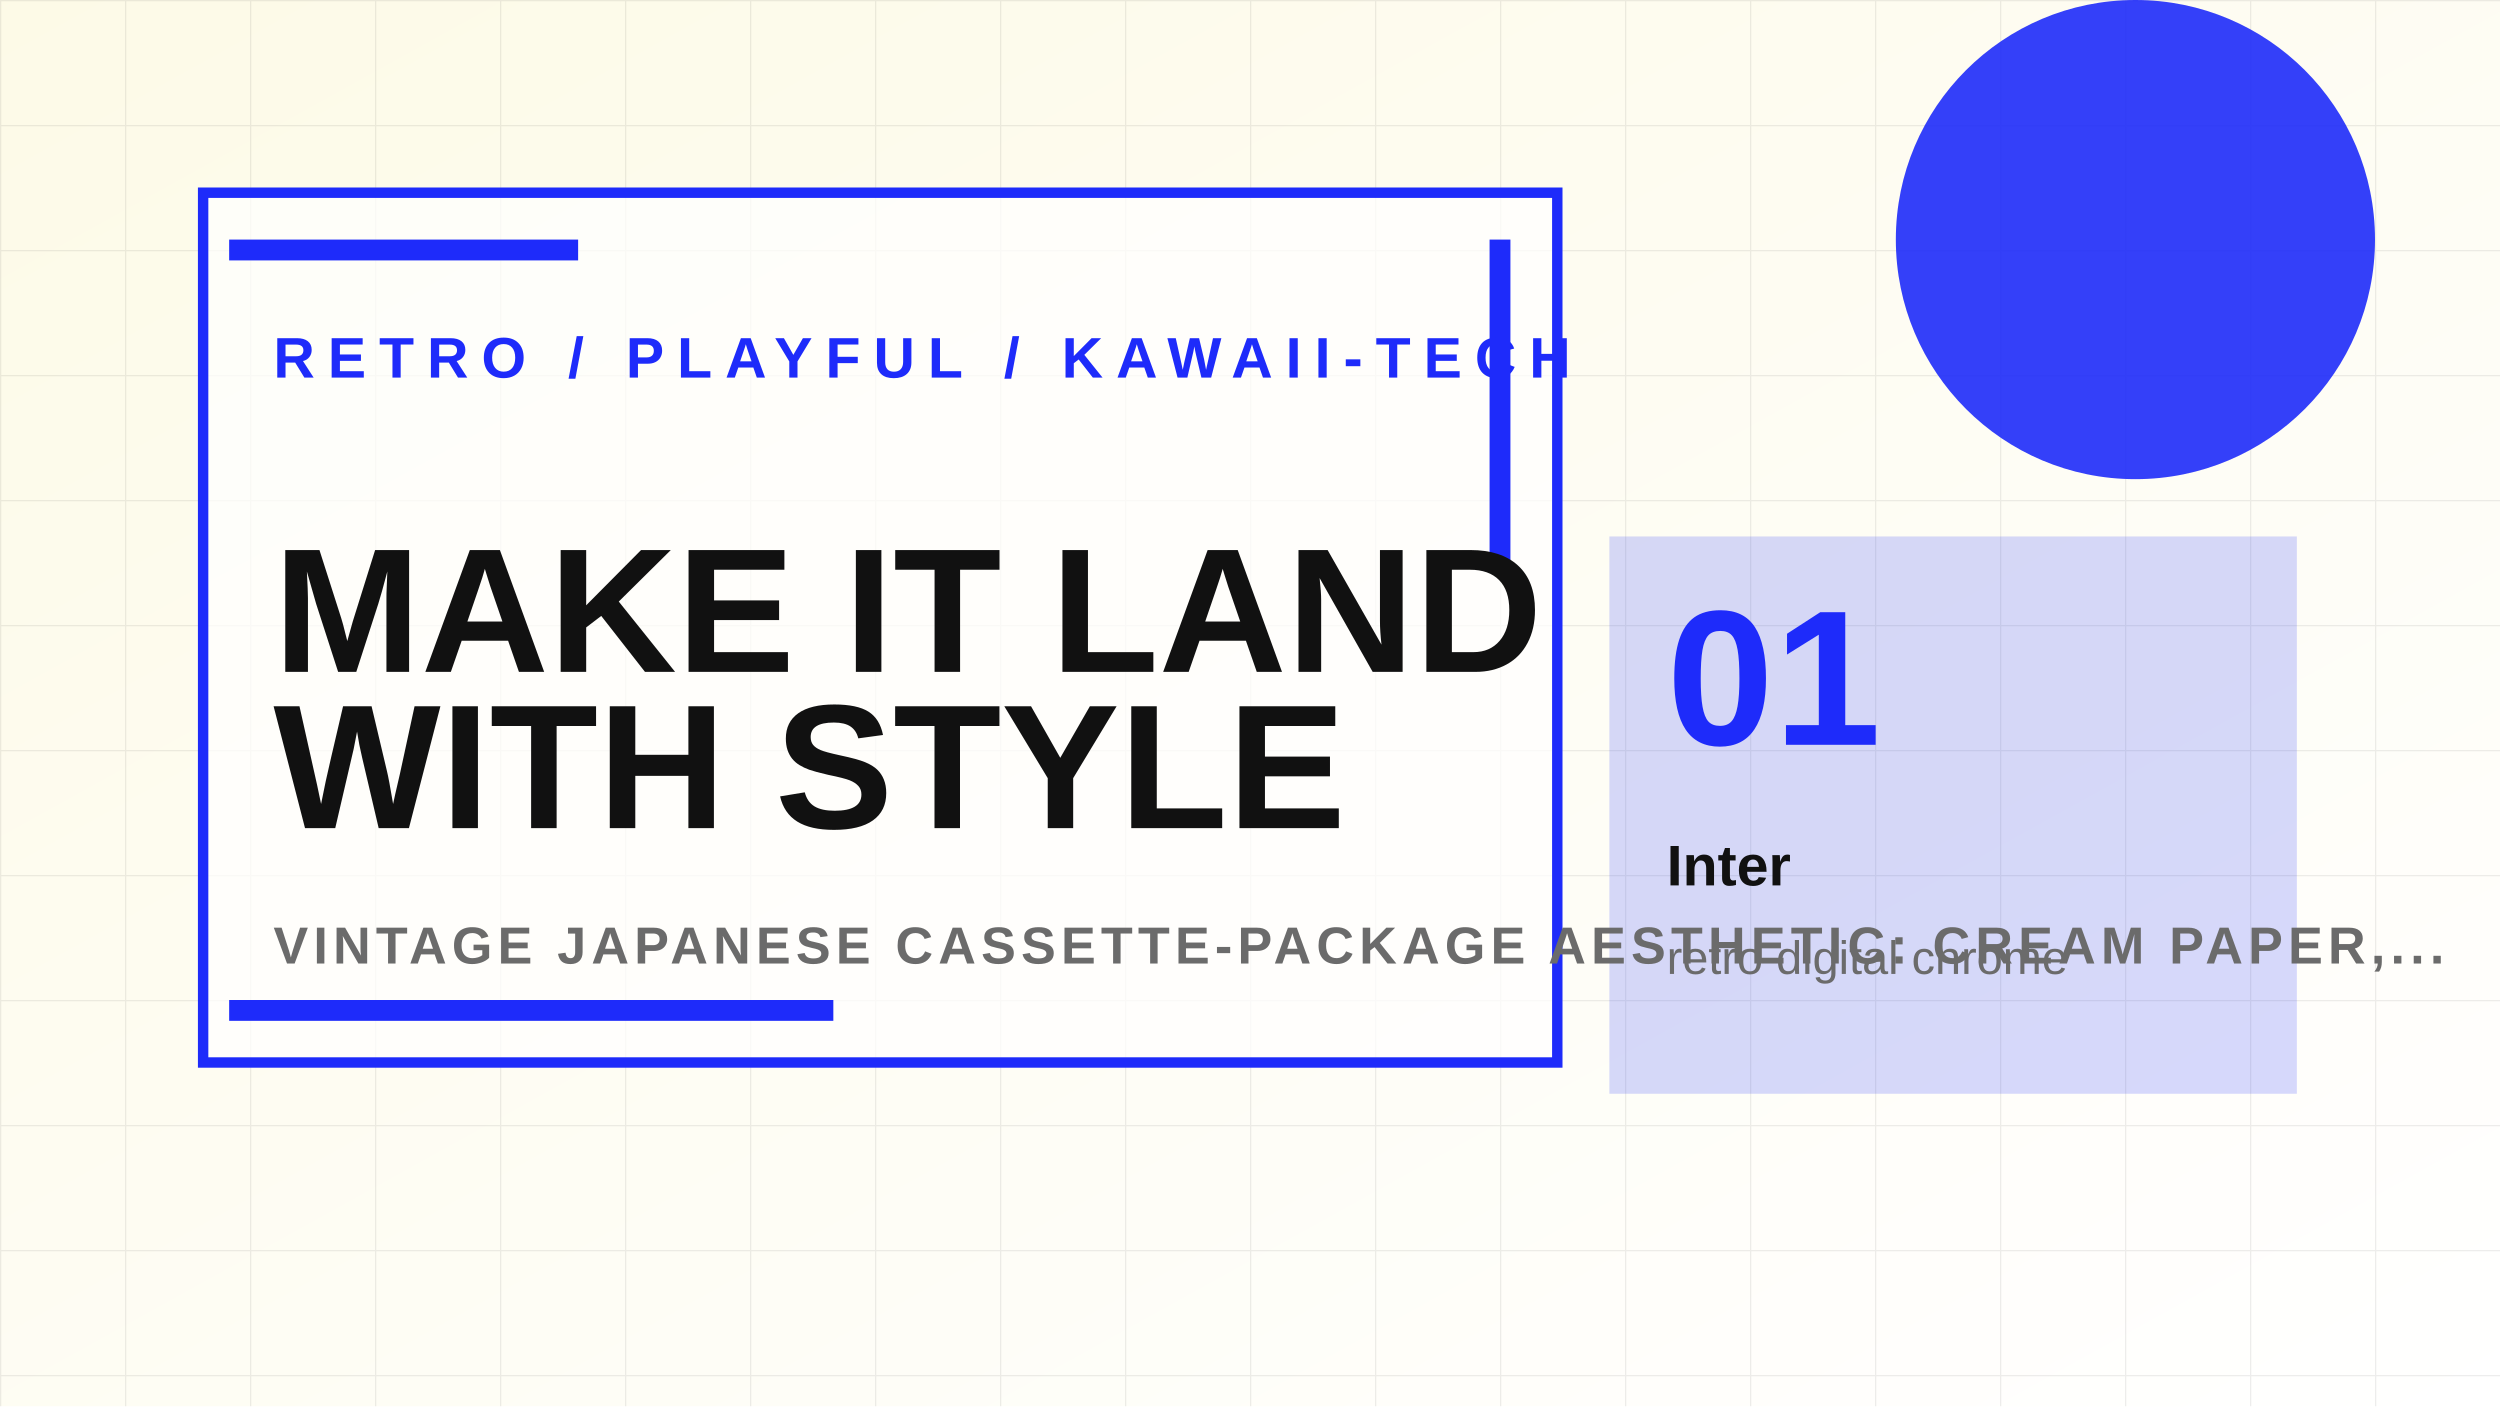
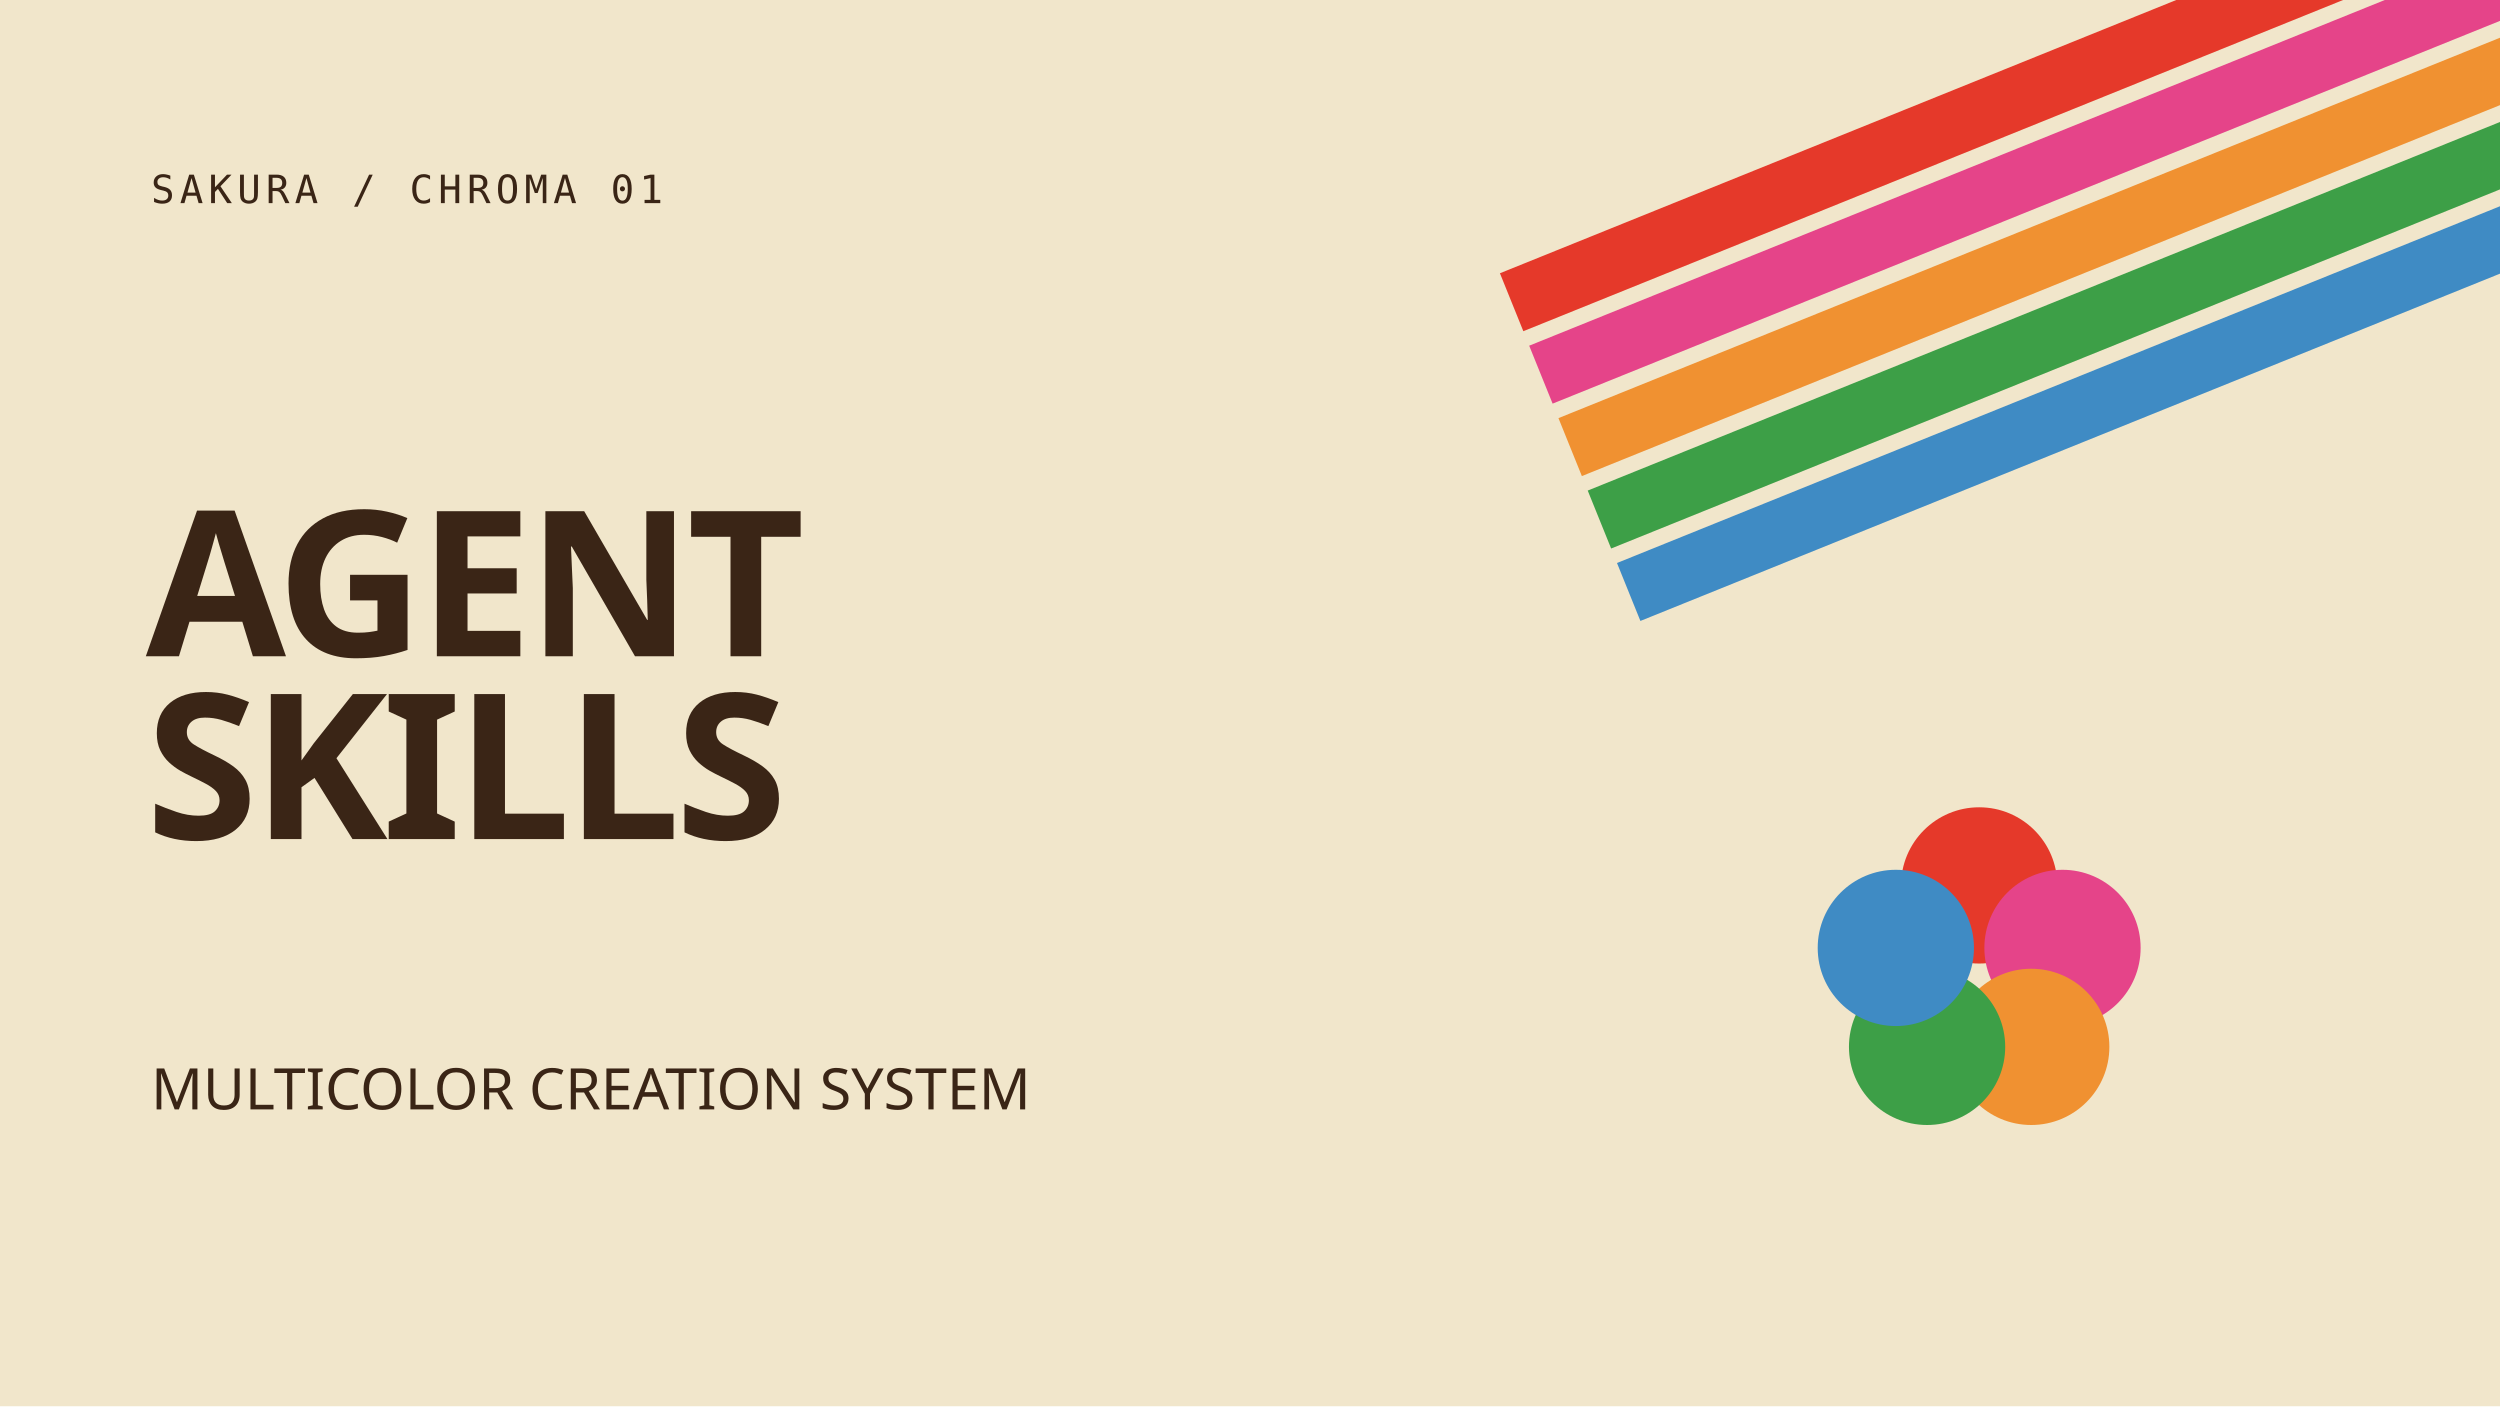
- <svg xmlns="http://www.w3.org/2000/svg" viewBox="0 0 960 540" role="img" aria-label="Sakura Chroma">
-   <defs>
-     <linearGradient id="bg" x1="0" y1="0" x2="1" y2="1">
-       <stop stop-color="#fdfae7" />
-       <stop offset="1" stop-color="#ffffff" />
-     </linearGradient>
-     <pattern id="grid" width="48" height="48" patternUnits="userSpaceOnUse">
-       <path d="M48 0H0V48" fill="none" stroke="#00000018" stroke-width="1" />
-     </pattern>
-   </defs>
-   <rect width="960" height="540" fill="url(#bg)" />
-   <rect width="960" height="540" fill="url(#grid)" opacity=".75" />
-   <circle cx="820" cy="92" r="92" fill="#1e2bfa" opacity=".9" />
-   <rect x="620" y="208" width="260" height="210" fill="#1e2bfa" opacity=".18" stroke="#1e2bfa" stroke-width="4" />
-   <rect x="78" y="74" width="520" height="334" fill="#ffffffb8" stroke="#1e2bfa" stroke-width="4" />
-   <path d="M92 96H218M92 388H316M576 96V214" stroke="#1e2bfa" stroke-width="8" stroke-linecap="square" />
-   <text x="105" y="145" fill="#1e2bfa" font-family="Arial, sans-serif" font-size="22" font-weight="700" letter-spacing="5">RETRO / PLAYFUL / KAWAII-TECH</text>
-   <text x="105" y="258" fill="#111111" font-family="Arial Black, Arial, sans-serif" font-size="68" font-weight="900">MAKE IT LAND</text>
-   <text x="105" y="318" fill="#111111" font-family="Arial Black, Arial, sans-serif" font-size="68" font-weight="900">WITH STYLE</text>
-   <text x="105" y="370" fill="#6b6b6b" font-family="Arial, sans-serif" font-size="20" font-weight="700" letter-spacing="2">VINTAGE JAPANESE CASSETTE-PACKAGE AESTHETIC: CREAM PAPER,...</text>
-   <text x="640" y="286" fill="#1e2bfa" font-family="Arial Black, Arial, sans-serif" font-size="74" font-weight="900">01</text>
-   <text x="640" y="340" fill="#111111" font-family="Arial, sans-serif" font-size="22" font-weight="700">Inter</text>
-   <text x="640" y="374" fill="#6b6b6b" font-family="Arial, sans-serif" font-size="18">retro digital chrome</text>
+ <svg xmlns="http://www.w3.org/2000/svg" viewBox="0 0 960 540" role="img" aria-label="Sakura Chroma title slide preview" data-template-slug="sakura-chroma" data-preview-family="sakura" data-contract-hash="dd36cca687e000a35ffc6184fd353c8d15e6647fa0117761124eb1b7a2b3efb5" data-display-font="Big Shoulders Display" data-body-font="Albert Sans">
+   <rect width="960" height="540" fill="#F1E6CB" />
+   <g transform="rotate(-22 760 160)">
+     <rect x="610" y="40" width="420" height="24" fill="#E5392A" />
+     <rect x="610" y="70" width="420" height="24" fill="#E54489" />
+     <rect x="610" y="100" width="420" height="24" fill="#F09131" />
+     <rect x="610" y="130" width="420" height="24" fill="#3D9F47" />
+     <rect x="610" y="160" width="420" height="24" fill="#3F8BC4" />
+   </g>
+   <text x="58" y="78" fill="#3A2516" font-family="JetBrains Mono,Noto Sans SC,monospace" font-size="15" letter-spacing="2">SAKURA / CHROMA 01</text>
+   <text x="56" y="252" fill="#3A2516" font-family="Big Shoulders Display,Noto Sans SC,sans-serif" font-size="78" font-weight="800" letter-spacing="-2">
+     <tspan x="56" dy="0">AGENT</tspan>
+     <tspan x="56" dy="70.2">SKILLS</tspan>
+   </text>
+   <g transform="translate(760 374)">
+     <circle cx="0" cy="-34" r="30" fill="#E5392A" />
+     <circle cx="32" cy="-10" r="30" fill="#E54489" />
+     <circle cx="20" cy="28" r="30" fill="#F09131" />
+     <circle cx="-20" cy="28" r="30" fill="#3D9F47" />
+     <circle cx="-32" cy="-10" r="30" fill="#3F8BC4" />
+   </g>
+   <text x="58" y="426" fill="#3A2516" font-family="Albert Sans" font-size="22">MULTICOLOR CREATION SYSTEM</text>
</svg>
